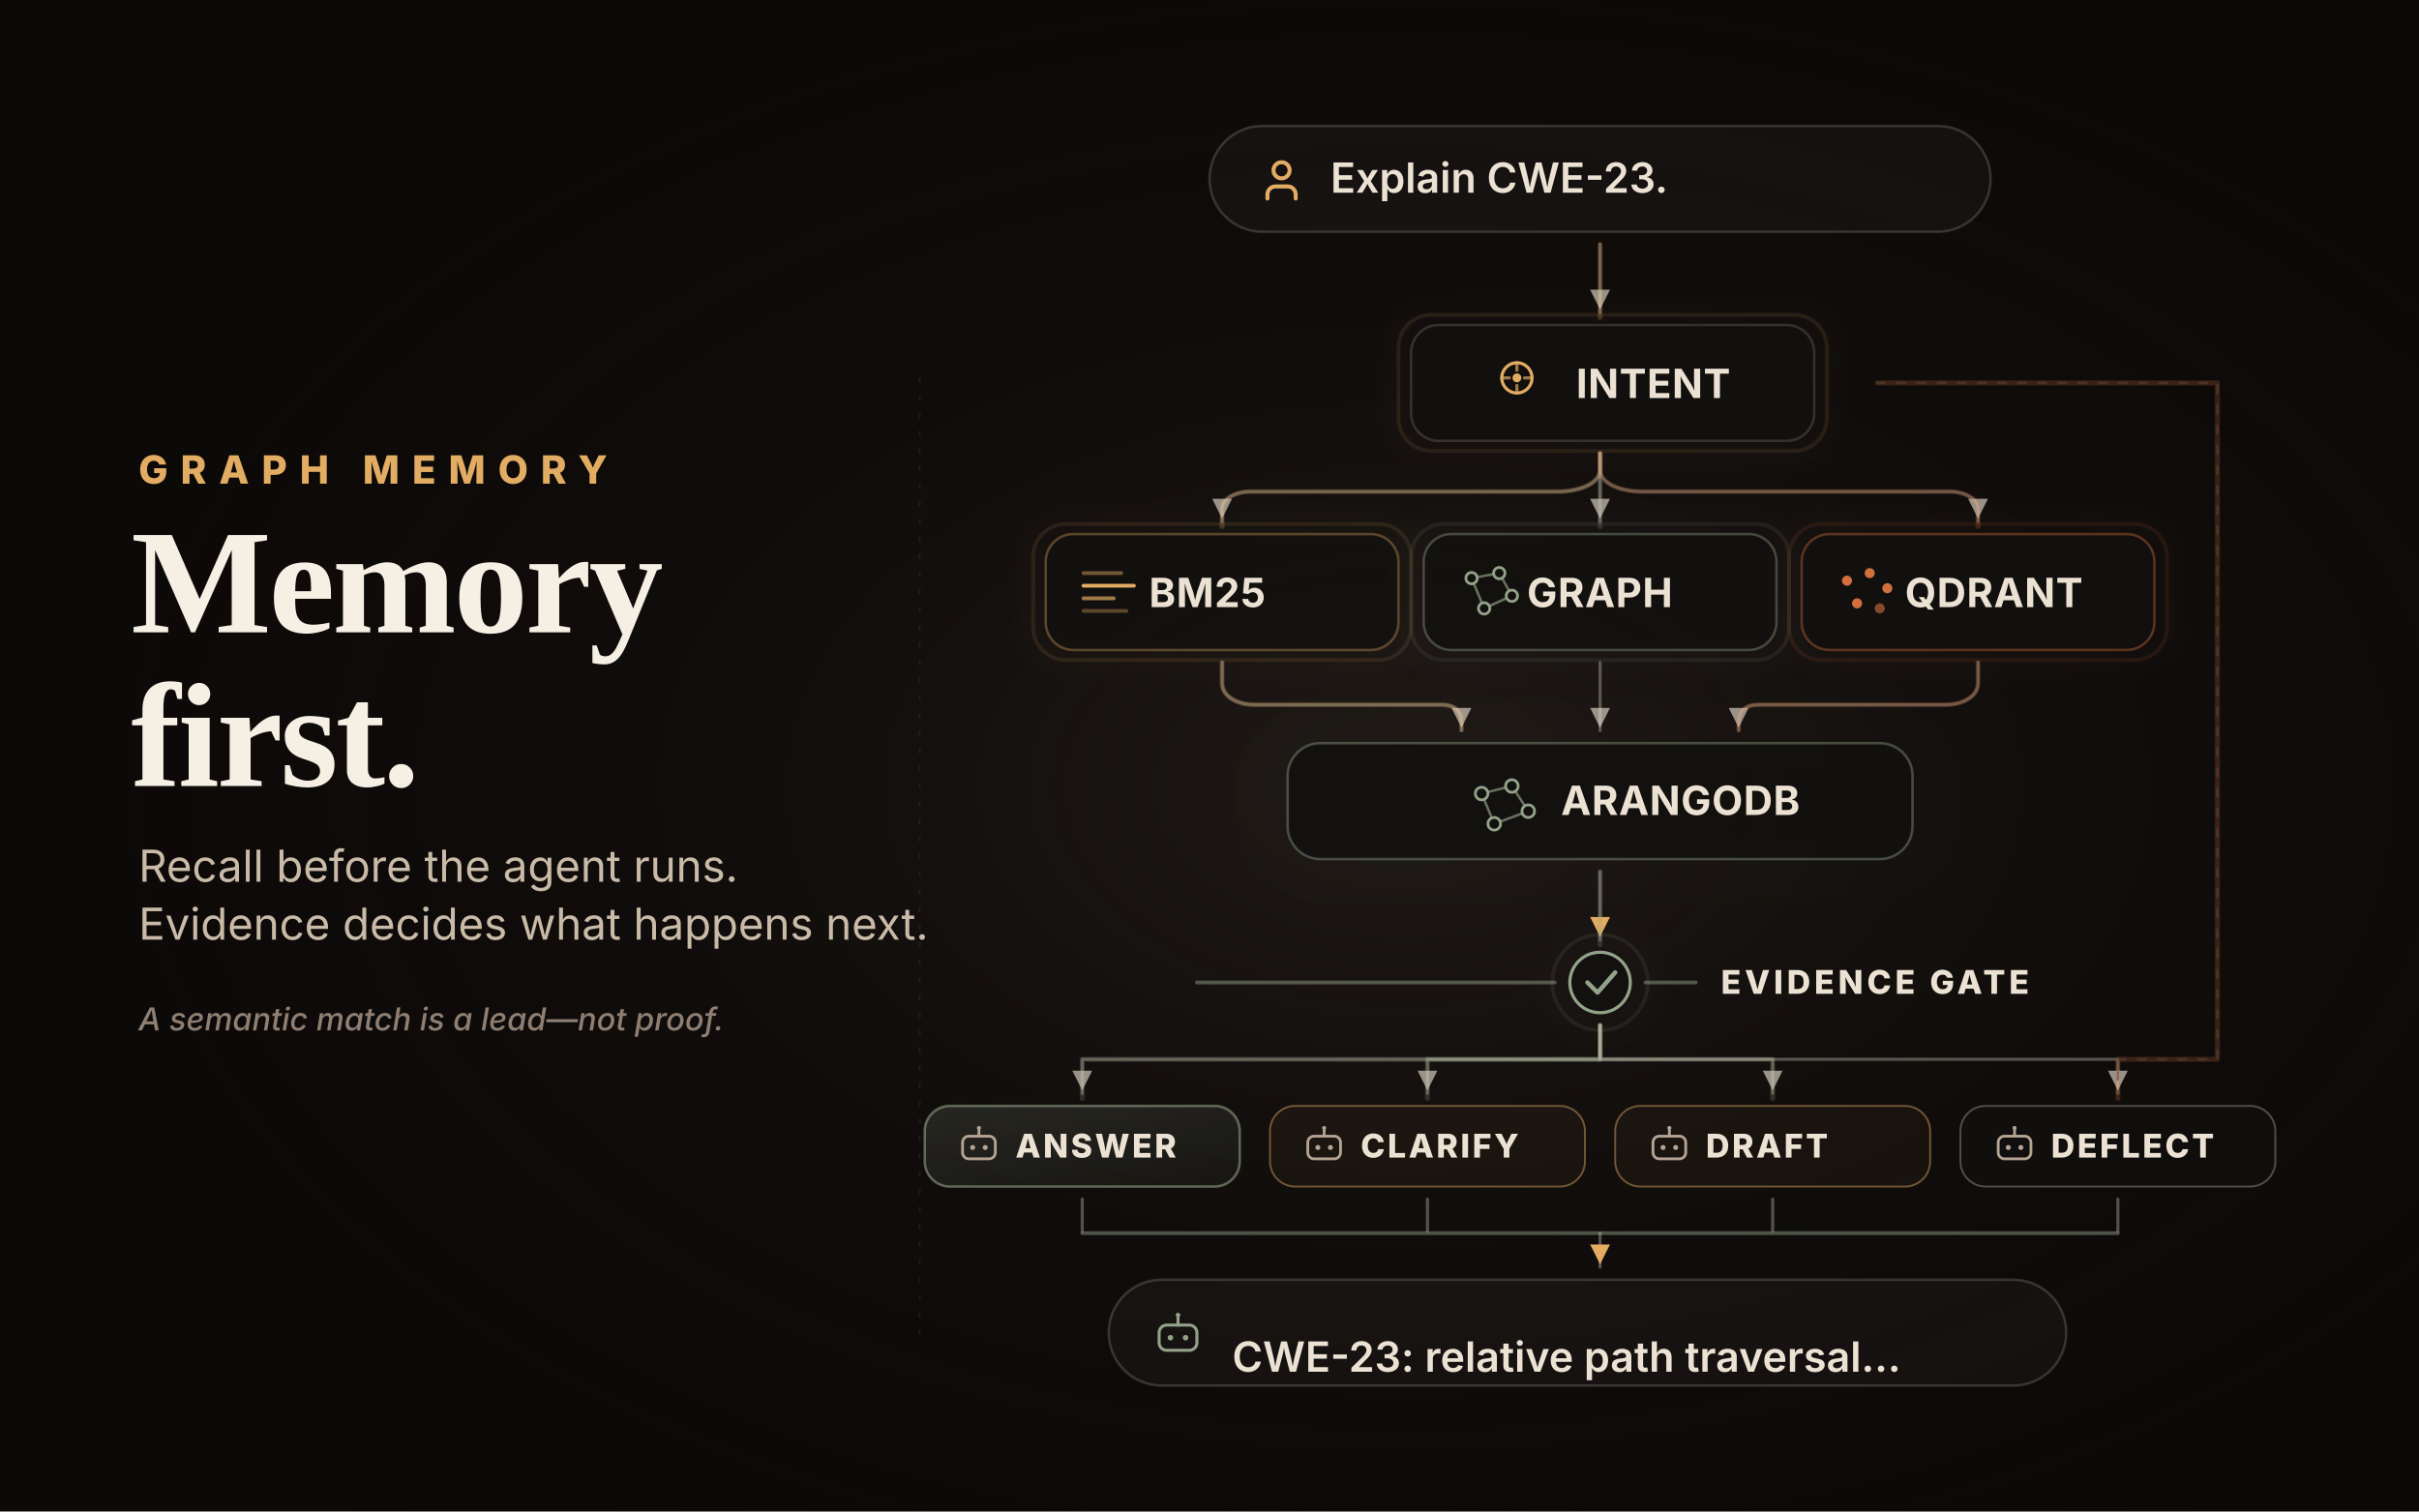
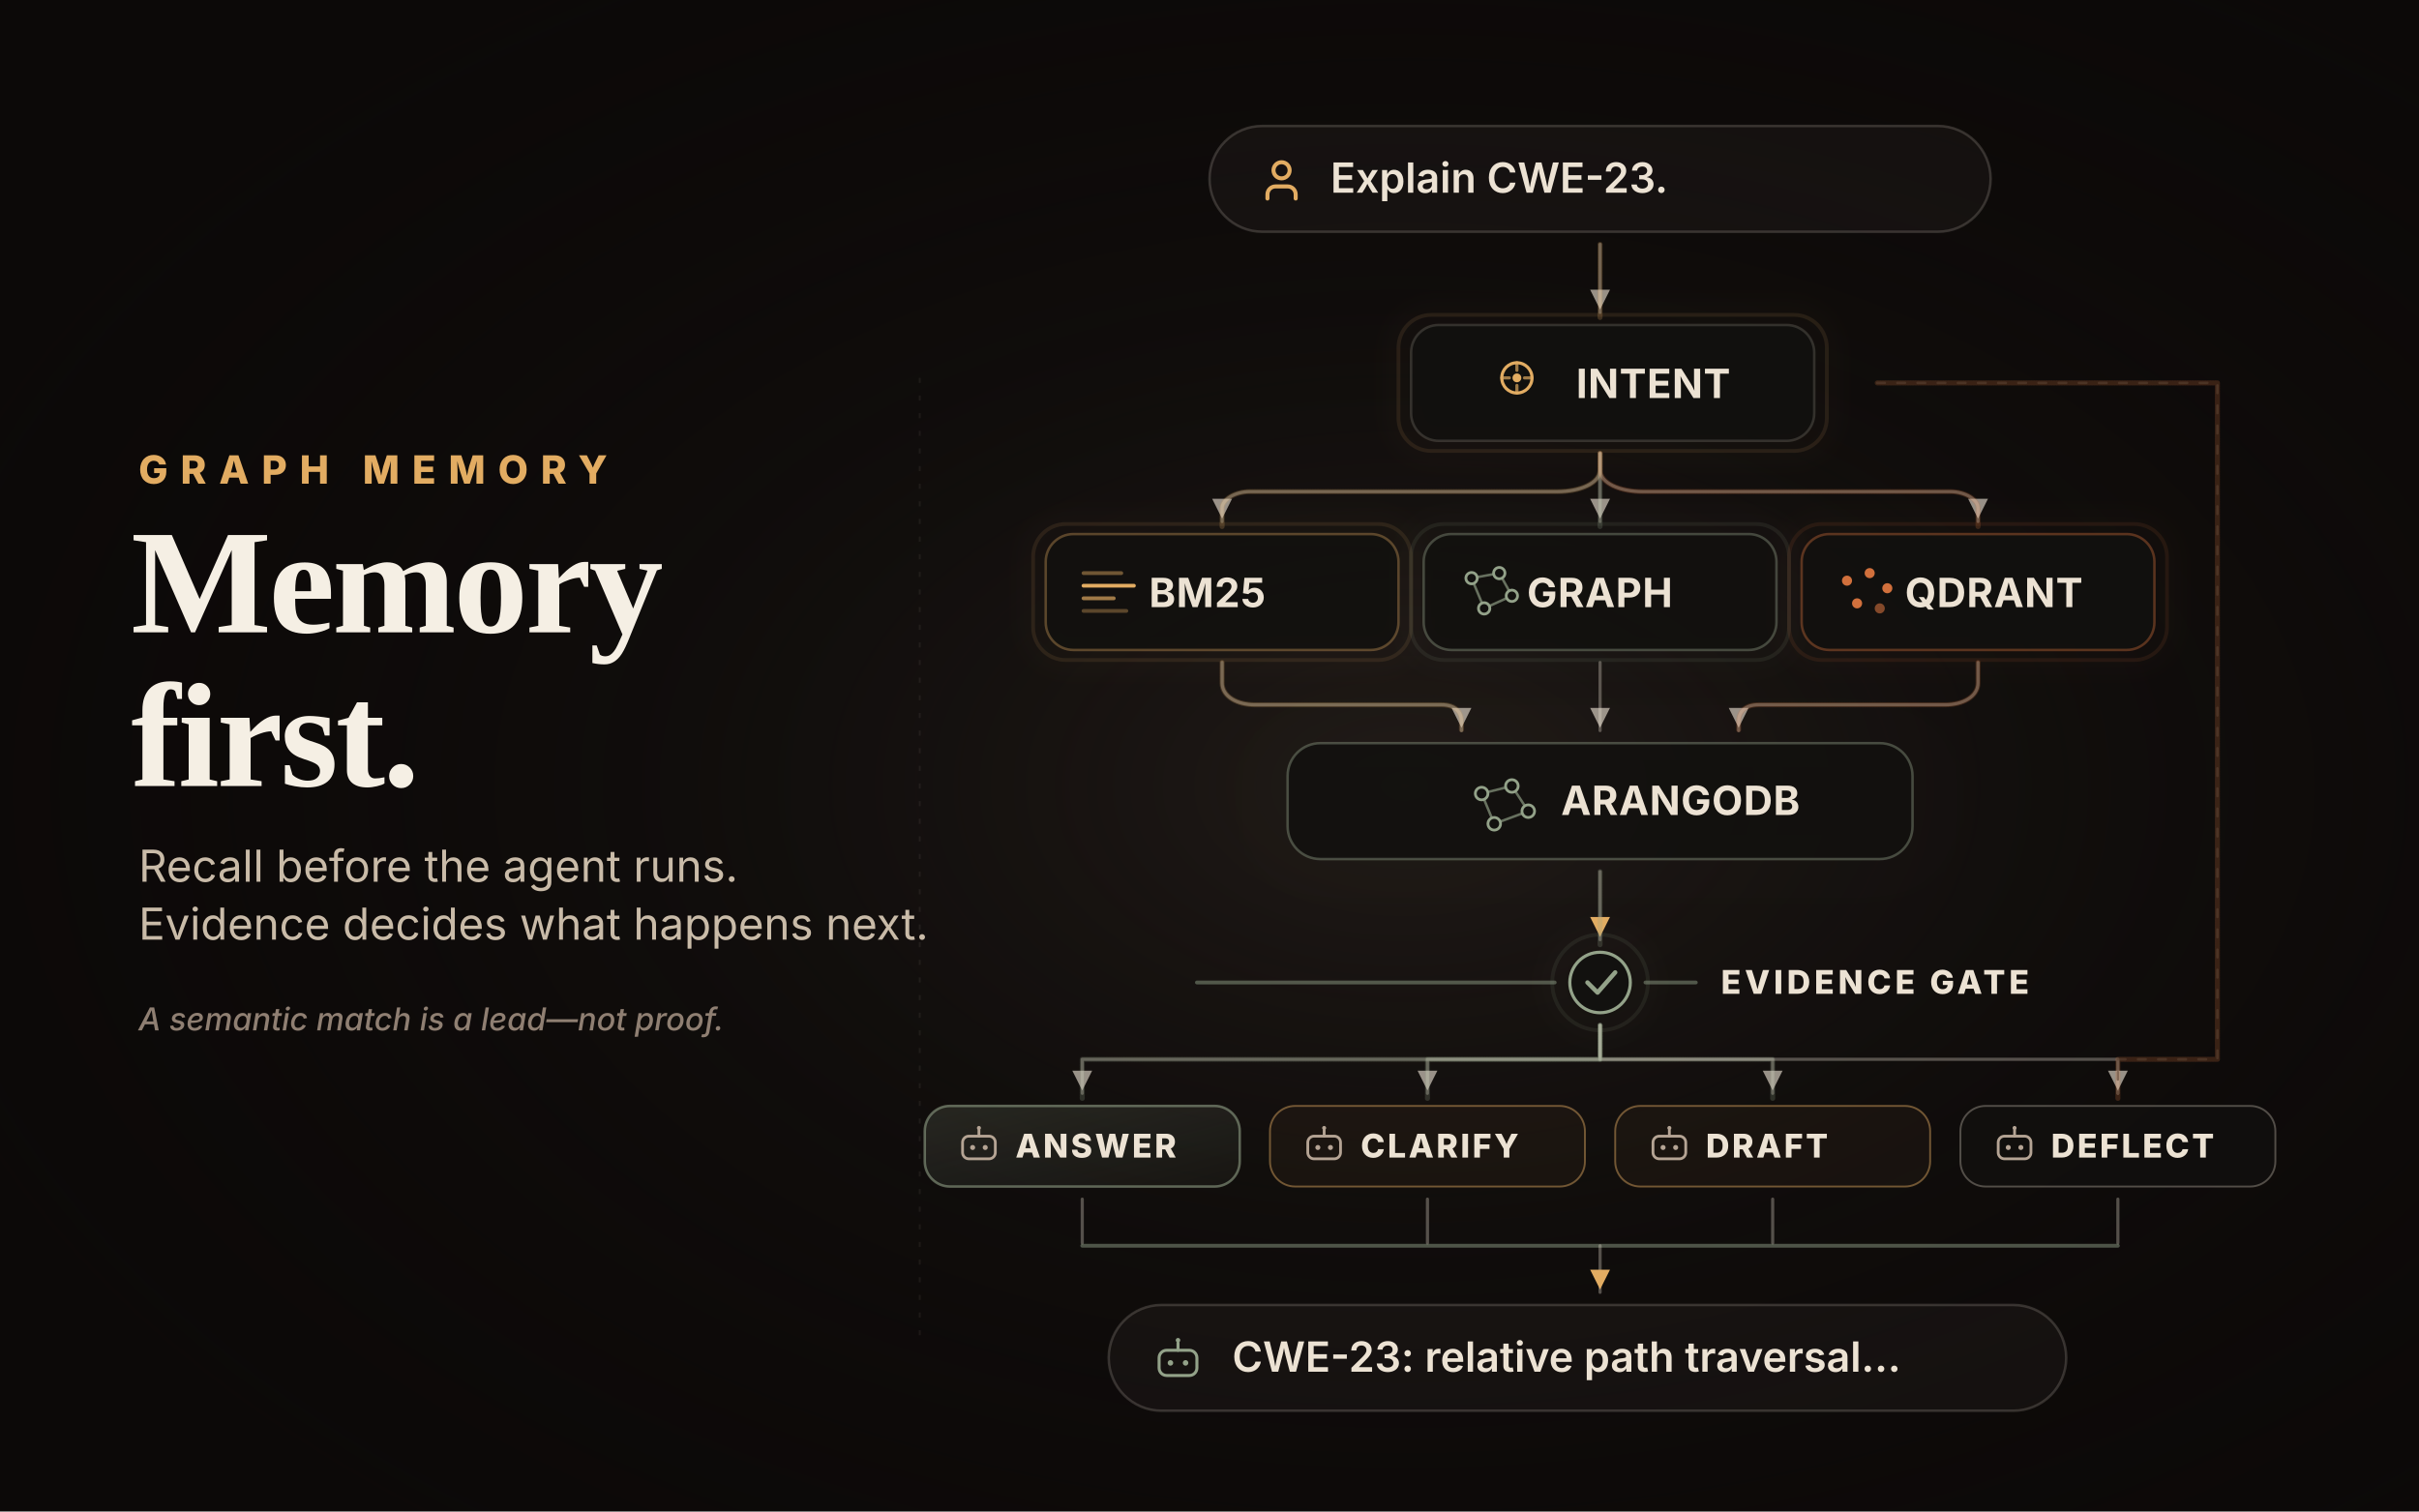
<svg xmlns="http://www.w3.org/2000/svg" viewBox="0 0 1920 1200" width="1920" height="1200" preserveAspectRatio="xMidYMid meet" role="img" aria-labelledby="memory-pipeline-title memory-pipeline-desc" tabindex="0">
  <defs>
    <radialGradient id="bg-glow" cx="58%" cy="52%" r="66%">
      <stop offset="0" stop-color="#261f1b" stop-opacity="0.78" />
      <stop offset="0.46" stop-color="#151210" stop-opacity="0.42" />
      <stop offset="1" stop-color="#0c0908" stop-opacity="0" />
    </radialGradient>
    <linearGradient id="answer-fill" x1="0" y1="0" x2="1" y2="1">
      <stop offset="0" stop-color="#93a289" stop-opacity="0.17" />
      <stop offset="1" stop-color="#93a289" stop-opacity="0.05" />
    </linearGradient>
    <marker id="flow-arrow" viewBox="0 0 10 10" refX="8" refY="5" markerWidth="9" markerHeight="9" orient="auto-start-reverse">
      <path d="M 0 1.5 L 7 5 L 0 8.5 z" fill="rgba(236,226,211,0.62)" />
    </marker>
    <marker id="flow-arrow-ember" viewBox="0 0 10 10" refX="8" refY="5" markerWidth="9" markerHeight="9" orient="auto-start-reverse">
      <path d="M 0 1.5 L 7 5 L 0 8.5 z" fill="#d1703c" />
    </marker>
    <marker id="flow-arrow-brass" viewBox="0 0 10 10" refX="8" refY="5" markerWidth="9" markerHeight="9" orient="auto-start-reverse">
      <path d="M 0 1.5 L 7 5 L 0 8.5 z" fill="#e2ac62" />
    </marker>
    <filter id="soft-glow" x="-80%" y="-80%" width="260%" height="260%">
      <feGaussianBlur stdDeviation="10" result="blur" />
      <feMerge>
        <feMergeNode in="blur" />
        <feMergeNode in="SourceGraphic" />
      </feMerge>
    </filter>
    <filter id="wide-glow" x="-120%" y="-120%" width="340%" height="340%">
      <feGaussianBlur stdDeviation="22" />
    </filter>
    <style>
      #memory-pipeline .sans {
        font-family: Inter, ui-sans-serif, system-ui, -apple-system, BlinkMacSystemFont, "Segoe UI", sans-serif;
      }
      #memory-pipeline .mono {
        font-family: ui-monospace, SFMono-Regular, Menlo, Monaco, Consolas, "Liberation Mono", monospace;
      }
      #memory-pipeline .eyebrow {
        fill: #e2ac62;
        font-size: 31px;
        font-weight: 760;
        letter-spacing: 10px;
      }
      #memory-pipeline .serif {
        font-family: Fraunces, Georgia, "Times New Roman", serif;
      }
      #memory-pipeline .headline {
        fill: #f5efe4;
        font-size: 118px;
        font-weight: 720;
        letter-spacing: -2px;
      }
      #memory-pipeline .subhead {
        fill: #c9bba8;
        font-size: 35px;
        font-weight: 430;
      }
      #memory-pipeline .footer {
        fill: #8f7f72;
        font-size: 25px;
        font-weight: 480;
        font-style: italic;
      }
      #memory-pipeline .stage-name {
        fill: #ece2d3;
        font-size: 32px;
        font-weight: 660;
        letter-spacing: 0.5px;
      }
      #memory-pipeline .query-label {
        fill: #e2ac62;
        font-size: 19px;
        font-weight: 760;
        letter-spacing: 3px;
      }
      #memory-pipeline .query-text {
        fill: #ece2d3;
        font-size: 33px;
        font-weight: 570;
      }
      #memory-pipeline .gate-name {
        fill: #ece2d3;
        font-size: 26px;
        font-weight: 760;
        letter-spacing: 3px;
      }
      #memory-pipeline .outcome-name {
        fill: #ece2d3;
        font-size: 26px;
        font-weight: 760;
        letter-spacing: 2px;
      }
      #memory-pipeline .terminal-label {
        fill: #b5a494;
        font-size: 26px;
        font-weight: 720;
        letter-spacing: 4px;
      }

      #memory-pipeline .panel {
        fill: rgba(18, 17, 15, 0.86);
        stroke: rgba(236, 226, 211, 0.16);
        stroke-width: 2;
      }
      #memory-pipeline .panel-soft {
        fill: rgba(18, 17, 15, 0.68);
        stroke: rgba(236, 226, 211, 0.30);
        stroke-width: 1.5;
      }
      #memory-pipeline .query-shell {
        fill: rgba(236, 226, 211, 0.035);
        stroke: rgba(236, 226, 211, 0.18);
        stroke-width: 2;
      }
      #memory-pipeline .base-path {
        fill: none;
        stroke: rgba(236, 226, 211, 0.32);
        stroke-width: 2.5;
        stroke-linecap: round;
        stroke-linejoin: round;
      }
      #memory-pipeline .base-path-faint {
        fill: none;
        stroke: #39332e;
        stroke-width: 2;
        stroke-linecap: round;
        stroke-dasharray: 6 10;
        opacity: 0.58;
      }
      #memory-pipeline .flow-path {
        fill: none;
        stroke-width: 4;
        stroke-linecap: round;
        stroke-linejoin: round;
        stroke-dasharray: 1;
        stroke-dashoffset: 0;
        opacity: 0.22;
      }
      #memory-pipeline .flow-amber { stroke: #e2ac62; }
      #memory-pipeline .flow-violet { stroke: #d1703c; }
      #memory-pipeline .flow-mint { stroke: #93a289; }
      #memory-pipeline .stage-halo {
        fill: none;
        stroke-width: 3;
        opacity: 0.12;
      }
      #memory-pipeline .halo-amber { stroke: #e2ac62; }
      #memory-pipeline .halo-violet { stroke: #d1703c; }
      #memory-pipeline .halo-mint { stroke: #93a289; }
      #memory-pipeline .intent-mark {
        fill: none;
        stroke: #e2ac62;
        stroke-width: 2.5;
        stroke-linecap: round;
      }
      #memory-pipeline .bm25-line {
        stroke: #e2ac62;
        stroke-width: 3;
        stroke-linecap: round;
      }
      #memory-pipeline .q-node {
        fill: #d1703c;
      }
      #memory-pipeline .q-edge {
        stroke: rgba(209, 112, 60, 0.7);
        stroke-width: 1.5;
      }
      #memory-pipeline .graph-edge {
        stroke: rgba(147, 162, 137, 0.66);
        stroke-width: 2;
      }
      #memory-pipeline .graph-node {
        fill: #12110f;
        stroke: #93a289;
        stroke-width: 2.2;
      }
      #memory-pipeline .gate-line {
        stroke: rgba(147, 162, 137, 0.48);
        stroke-width: 3;
        stroke-linecap: round;
      }
      #memory-pipeline .gate-ring {
        fill: #12110f;
        stroke: #93a289;
        stroke-width: 2.5;
      }
      #memory-pipeline .gate-check {
        fill: none;
        stroke: #93a289;
        stroke-width: 3.5;
        stroke-linecap: round;
        stroke-linejoin: round;
      }
      #memory-pipeline .answer-shell {
        fill: url(#answer-fill);
        stroke: rgba(147, 162, 137, 0.58);
        stroke-width: 2;
      }
      #memory-pipeline .clarify-shell {
        fill: rgba(226, 172, 98, 0.045);
        stroke: rgba(226, 172, 98, 0.45);
        stroke-width: 1.5;
      }
      #memory-pipeline .scan-shell {
        fill: rgba(209, 112, 60, 0.05);
        stroke: rgba(209, 112, 60, 0.55);
        stroke-width: 2;
        stroke-dasharray: 7 7;
      }
      #memory-pipeline .panel-02a { stroke: rgba(226, 172, 98, 0.34); }
      #memory-pipeline .panel-02b { stroke: rgba(209, 112, 60, 0.38); }
      #memory-pipeline .panel-03  { stroke: rgba(147, 162, 137, 0.40); }
      #memory-pipeline .panel-02g { stroke: rgba(147, 162, 137, 0.38); }

      @media (prefers-reduced-motion: no-preference) {
        @keyframes draw-query { 0%, 2% { stroke-dashoffset: 1; opacity: 0; } 8% { opacity: 1; } 12%, 20% { stroke-dashoffset: 0; opacity: 1; } 26%, 100% { stroke-dashoffset: 0; opacity: 0.18; } }
        @keyframes pulse-intent { 0%, 8%, 100% { opacity: 0; transform: scale(0.96); } 13%, 21% { opacity: 0.75; transform: scale(1); } 27% { opacity: 0.12; transform: scale(1.04); } }
        @keyframes draw-split { 0%, 13% { stroke-dashoffset: 1; opacity: 0; } 17% { opacity: 1; } 23%, 28% { stroke-dashoffset: 0; opacity: 1; } 33%, 100% { stroke-dashoffset: 0; opacity: 0.18; } }
        @keyframes pulse-recall { 0%, 18%, 100% { opacity: 0; transform: scale(0.97); } 24%, 31% { opacity: 0.72; transform: scale(1); } 36% { opacity: 0.10; transform: scale(1.03); } }
        @keyframes draw-merge { 0%, 24% { stroke-dashoffset: 1; opacity: 0; } 28% { opacity: 1; } 34%, 38% { stroke-dashoffset: 0; opacity: 1; } 43%, 100% { stroke-dashoffset: 0; opacity: 0.18; } }
        @keyframes pulse-record { 0%, 30%, 100% { opacity: 0; transform: scale(0.98); } 36%, 43% { opacity: 0.7; transform: scale(1.035); } 48% { opacity: 0.10; transform: scale(1.035); } }
        @keyframes draw-gate { 0%, 36% { stroke-dashoffset: 1; opacity: 0; } 40% { opacity: 1; } 46%, 50% { stroke-dashoffset: 0; opacity: 1; } 55%, 100% { stroke-dashoffset: 0; opacity: 0.18; } }
        @keyframes pulse-gate { 0%, 40%, 100% { opacity: 0; transform: scale(0.9); } 46%, 56% { opacity: 0.8; transform: scale(1); } 62% { opacity: 0.14; transform: scale(1.06); } }
        @keyframes query-dot {
          0%, 2% { transform: scale(0.7); opacity: 0.3; }
          10%, 22% { transform: scale(1.15); opacity: 1; }
          32%, 100% { transform: scale(1); opacity: 0.55; }
        }
        #memory-pipeline .query-flow { animation: draw-query 6s ease-in-out infinite; }
        #memory-pipeline .intent-halo {
          transform-origin: 1070px 334px;
          animation: pulse-intent 6s ease-in-out infinite;
        }
        #memory-pipeline .split-flow { animation: draw-split 6s ease-in-out infinite; }
        #memory-pipeline .bm25-halo {
          transform-origin: 770px 500px;
          animation: pulse-recall 6s ease-in-out infinite;
        }
        #memory-pipeline .graph-halo {
          transform-origin: 1070px 500px;
          animation: pulse-recall 6s ease-in-out infinite;
        }
        #memory-pipeline .qdrant-halo {
          transform-origin: 1370px 500px;
          animation: pulse-recall 6s ease-in-out infinite;
        }
        #memory-pipeline .merge-flow { animation: draw-merge 6s ease-in-out infinite; }
        #memory-pipeline .record-halo {
          transform-origin: 1070px 666px;
          animation: pulse-record 6s ease-in-out infinite;
        }
        #memory-pipeline .gate-flow { animation: draw-gate 6s ease-in-out infinite; }
        #memory-pipeline .gate-halo {
          transform-origin: 1070px 810px;
          animation: pulse-gate 6s ease-in-out infinite;
        }
        #memory-pipeline .query-dot { transform-origin: 817px 173px; animation: query-dot 6s ease-in-out infinite; }
        @keyframes deflect-run { 0%, 78% { stroke-dashoffset: 1; opacity: 0; } 80% { opacity: 0.9; } 84%, 96% { stroke-dashoffset: 0; opacity: 0.9; } 99%, 100% { stroke-dashoffset: 0; opacity: 0; } }
        @keyframes pill-cycle-deflect { 0%, 85% { opacity: 0.45; } 87%, 99% { opacity: 1; } 100% { opacity: 0.45; } }
        @keyframes qph1 { 0% { opacity: 0; } 0.5% { opacity: 0; } 2.0% { opacity: 1; } 25.5% { opacity: 1; } 27.0% { opacity: 0; } 100% { opacity: 0; } }
        @keyframes qph2 { 0% { opacity: 0; } 25.5% { opacity: 0; } 27.0% { opacity: 1; } 50.5% { opacity: 1; } 52.0% { opacity: 0; } 100% { opacity: 0; } }
        @keyframes qph3 { 0% { opacity: 0; } 50.5% { opacity: 0; } 52.0% { opacity: 1; } 75.5% { opacity: 1; } 77.0% { opacity: 0; } 100% { opacity: 0; } }
        @keyframes qph4 { 0% { opacity: 0; } 0.5% { opacity: 1; } 2.0% { opacity: 0; } 75.5% { opacity: 0; } 77.0% { opacity: 1; } 100% { opacity: 0; } }
        @keyframes rph1 { 0% { opacity: 0; } 12.0% { opacity: 0; } 13.5% { opacity: 1; } 25.5% { opacity: 1; } 27.0% { opacity: 0; } 100% { opacity: 0; } }
        @keyframes rph2 { 0% { opacity: 0; } 37.0% { opacity: 0; } 38.5% { opacity: 1; } 50.5% { opacity: 1; } 52.0% { opacity: 0; } 100% { opacity: 0; } }
        @keyframes rph3 { 0% { opacity: 0; } 62.0% { opacity: 0; } 63.5% { opacity: 1; } 75.5% { opacity: 1; } 77.0% { opacity: 0; } 100% { opacity: 0; } }
        @keyframes rph4 { 0% { opacity: 0; } 0.5% { opacity: 1; } 2.0% { opacity: 0; } 87.0% { opacity: 0; } 88.5% { opacity: 1; } 100% { opacity: 0; } }
        @keyframes pillph1 { 0% { opacity: 0.45; } 11.5% { opacity: 0.45; } 13.0% { opacity: 1; } 24.0% { opacity: 1; } 25.5% { opacity: 0.45; } 100% { opacity: 0.45; } }
        @keyframes pillph2 { 0% { opacity: 0.45; } 36.5% { opacity: 0.45; } 38.0% { opacity: 1; } 49.0% { opacity: 1; } 50.5% { opacity: 0.45; } 100% { opacity: 0.45; } }
        @keyframes pillph3 { 0% { opacity: 0.45; } 61.5% { opacity: 0.45; } 63.0% { opacity: 1; } 74.0% { opacity: 1; } 75.5% { opacity: 0.45; } 100% { opacity: 0.45; } }
        @keyframes pillph4 { 0% { opacity: 0.45; } 0.5% { opacity: 0.45; } 86.5% { opacity: 0.45; } 88.0% { opacity: 1; } 99.0% { opacity: 1; } 100% { opacity: 0.45; } }
        @keyframes flowph1 { 0% { opacity: 0; } 10.5% { opacity: 0; } 11.5% { opacity: 0.9; } 15.0% { opacity: 0.9; } 17.0% { opacity: 0; } 100% { opacity: 0; } }
        @keyframes flowph2 { 0% { opacity: 0; } 35.5% { opacity: 0; } 36.5% { opacity: 0.9; } 40.0% { opacity: 0.9; } 42.0% { opacity: 0; } 100% { opacity: 0; } }
        @keyframes flowph3 { 0% { opacity: 0; } 60.5% { opacity: 0; } 61.5% { opacity: 0.9; } 65.0% { opacity: 0.9; } 67.0% { opacity: 0; } 100% { opacity: 0; } }
        @keyframes flowph4 { 0% { opacity: 0; } 85.5% { opacity: 0; } 86.5% { opacity: 0.9; } 90.0% { opacity: 0.9; } 92.0% { opacity: 0; } 100% { opacity: 0; } }
        #memory-pipeline .q1 { animation: qph1 24s linear infinite; }
        #memory-pipeline .q2 { animation: qph2 24s linear infinite; }
        #memory-pipeline .q3 { animation: qph3 24s linear infinite; }
        #memory-pipeline .q4 { animation: qph4 24s linear infinite; }
        #memory-pipeline .r1 { animation: rph1 24s linear infinite; }
        #memory-pipeline .r2 { animation: rph2 24s linear infinite; }
        #memory-pipeline .r3 { animation: rph3 24s linear infinite; }
        #memory-pipeline .r4 { animation: rph4 24s linear infinite; }
        #memory-pipeline .route-flow-1 { stroke-dashoffset: 0; animation: flowph1 24s linear infinite; }
        #memory-pipeline .route-flow-2 { stroke-dashoffset: 0; animation: flowph2 24s linear infinite; }
        #memory-pipeline .route-flow-3 { stroke-dashoffset: 0; animation: flowph3 24s linear infinite; }
        #memory-pipeline .route-pill-1 { animation: pillph1 24s linear infinite; }
        #memory-pipeline .route-pill-2 { animation: pillph2 24s linear infinite; }
        #memory-pipeline .route-pill-3 { animation: pillph3 24s linear infinite; }
        #memory-pipeline .route-pill-4 { animation: pill-cycle-deflect 24s linear infinite; }
        #memory-pipeline .deflect-flow { animation: deflect-run 24s linear infinite; }
      }
    </style>
  </defs>
  <g id="memory-pipeline">
    <rect width="1920" height="1200" fill="#0c0908" />
    <rect width="1920" height="1200" fill="url(#bg-glow)" />
    <g aria-label="Card heading" transform="translate(0 -62)">
      <text x="110" y="446" class="sans eyebrow">GRAPH MEMORY</text>
      <text x="104" y="564" class="serif headline">Memory</text>
      <text x="104" y="686" class="serif headline">first.</text>
      <text x="110" y="762" class="sans subhead">Recall before the agent runs.</text>
      <text x="110" y="808" class="sans subhead">Evidence decides what happens next.</text>
      <text x="110" y="880" class="sans footer">A semantic match is a lead—not proof.</text>
    </g>
    <line x1="730" y1="300" x2="730" y2="1060" stroke="rgba(236,226,211,0.07)" stroke-dasharray="4 10" stroke-width="1.5" />
    <g transform="translate(200 -30)">
      <g aria-label="Example question">
        <rect x="760" y="130" width="620" height="84" rx="42" class="query-shell" />
        <g transform="translate(798 154) scale(1.6)" aria-hidden="true" fill="none" stroke="#e2ac62" stroke-width="2" stroke-linecap="round" stroke-linejoin="round">
          <path d="M19 21v-2a4 4 0 0 0-4-4H9a4 4 0 0 0-4 4v2" />
          <circle cx="12" cy="7" r="4" />
        </g>
        <text x="856" y="183" class="sans query-text q1">Explain CWE-23.</text>
        <text x="856" y="183" class="sans query-text q2" opacity="0">How do I secure it?</text>
        <text x="856" y="183" class="sans query-text q3" opacity="0">Draft a fix runbook.</text>
        <text x="856" y="183" class="sans query-text q4" opacity="0">What's the weather?</text>
      </g>
      <g aria-label="Intent stage">
        <path d="M 1070 224 V278" class="base-path" marker-end="url(#flow-arrow)" />
        <path d="M 1070 224 V282" class="flow-path flow-amber query-flow" pathLength="1" />
        <rect x="910" y="280" width="340" height="108" rx="26" class="stage-halo halo-amber intent-halo" filter="url(#soft-glow)" />
        <rect x="920" y="288" width="320" height="92" rx="22" class="panel" />
        <g transform="translate(988 316)" aria-hidden="true">
          <circle cx="16" cy="14" r="12" class="intent-mark" />
          <path d="M16 2 V8 M16 20 V26 M4 14 H10 M22 14 H28" class="intent-mark" opacity="0.68" />
          <circle cx="16" cy="14" r="3.5" fill="#e2ac62" />
        </g>
        <text x="1051" y="346" class="sans stage-name">INTENT</text>
      </g>
      <g aria-label="Hybrid recall stage">
        <path d="M 1070 390 V402.9 C 1070 413.7 1054 420.3 1036 420.3 H792 C 780 420.3 770 426.8 770 433.3 V444" class="base-path" marker-end="url(#flow-arrow)" />
        <path d="M 1070 390 V444" class="base-path" marker-end="url(#flow-arrow)" />
        <path d="M 1070 390 V402.9 C 1070 413.7 1086 420.3 1104 420.3 H1348 C 1360 420.3 1370 426.8 1370 433.3 V444" class="base-path" marker-end="url(#flow-arrow)" />
        <path d="M 1070 390 V402.9 C 1070 413.7 1054 420.3 1036 420.3 H792 C 780 420.3 770 426.8 770 433.3 V448" class="flow-path flow-amber split-flow" pathLength="1" />
        <path d="M 1070 390 V448" class="flow-path flow-mint split-flow" pathLength="1" />
        <path d="M 1070 390 V402.9 C 1070 413.7 1086 420.3 1104 420.3 H1348 C 1360 420.3 1370 426.8 1370 433.3 V448" class="flow-path flow-violet split-flow" pathLength="1" />
        <rect x="620" y="446" width="300" height="108" rx="26" class="stage-halo halo-amber bm25-halo" filter="url(#soft-glow)" />
        <rect x="630" y="454" width="280" height="92" rx="22" class="panel panel-02a" />
        <g transform="translate(660 481)" aria-hidden="true">
          <line x1="0" y1="4" x2="30" y2="4" class="bm25-line" opacity="0.45" />
          <line x1="0" y1="14" x2="40" y2="14" class="bm25-line" />
          <line x1="0" y1="24" x2="24" y2="24" class="bm25-line" opacity="0.68" />
          <line x1="0" y1="34" x2="34" y2="34" class="bm25-line" opacity="0.35" />
        </g>
        <text x="712" y="512" class="sans stage-name">BM25</text>
        <rect x="920" y="446" width="300" height="108" rx="26" class="stage-halo halo-mint graph-halo" filter="url(#soft-glow)" />
        <rect x="930" y="454" width="280" height="92" rx="22" class="panel panel-02g" />
        <g transform="translate(960 481)" aria-hidden="true">
          <line x1="8" y1="8" x2="30" y2="4" class="graph-edge" />
          <line x1="30" y1="4" x2="40" y2="22" class="graph-edge" />
          <line x1="8" y1="8" x2="18" y2="32" class="graph-edge" />
          <line x1="18" y1="32" x2="40" y2="22" class="graph-edge" />
          <circle cx="8" cy="8" r="4.5" class="graph-node" />
          <circle cx="30" cy="4" r="4.5" class="graph-node" />
          <circle cx="40" cy="22" r="4.5" class="graph-node" />
          <circle cx="18" cy="32" r="4.5" class="graph-node" />
        </g>
        <text x="1012" y="512" class="sans stage-name">GRAPH</text>
        <rect x="1220" y="446" width="300" height="108" rx="26" class="stage-halo halo-violet qdrant-halo" filter="url(#soft-glow)" />
        <rect x="1230" y="454" width="280" height="92" rx="22" class="panel panel-02b" />
        <g transform="translate(1260 481)" aria-hidden="true">
          <circle cx="6" cy="10" r="4" class="q-node" />
          <circle cx="24" cy="4" r="4" class="q-node" />
          <circle cx="38" cy="16" r="4" class="q-node" />
          <circle cx="14" cy="28" r="4" class="q-node" />
          <circle cx="32" cy="32" r="4" class="q-node" opacity="0.6" />
        </g>
        <text x="1312" y="512" class="sans stage-name">QDRANT</text>
      </g>
      <g aria-label="Canonical record and graph evidence stage">
        <path d="M 770 556 V572.1 C 770 583 782 589.5 796 589.5 H944 C 956 589.5 960 596.1 960 602.6 V610" class="base-path" marker-end="url(#flow-arrow)" />
        <path d="M 1070 556 V610" class="base-path" marker-end="url(#flow-arrow)" />
        <path d="M 1370 556 V572.1 C 1370 583 1358 589.5 1344 589.5 H1196 C 1184 589.5 1180 596.1 1180 602.6 V610" class="base-path" marker-end="url(#flow-arrow)" />
        <path d="M 770 556 V572.1 C 770 583 782 589.5 796 589.5 H944 C 956 589.5 960 596.1 960 602.6 V610" class="flow-path flow-amber merge-flow" pathLength="1" />
        <path d="M 1370 556 V572.1 C 1370 583 1358 589.5 1344 589.5 H1196 C 1184 589.5 1180 596.1 1180 602.6 V610" class="flow-path flow-violet merge-flow" pathLength="1" />
        <rect x="808" y="612" width="524" height="108" rx="32" class="stage-halo halo-mint record-halo" filter="url(#wide-glow)" />
        <rect x="822" y="620" width="496" height="92" rx="26" class="panel panel-03" />
        <g transform="translate(968 650)" aria-hidden="true">
          <line x1="8" y1="10" x2="32" y2="4" class="graph-edge" />
          <line x1="32" y1="4" x2="45" y2="24" class="graph-edge" />
          <line x1="8" y1="10" x2="18" y2="34" class="graph-edge" />
          <line x1="18" y1="34" x2="45" y2="24" class="graph-edge" />
          <circle cx="8" cy="10" r="5" class="graph-node" />
          <circle cx="32" cy="4" r="5" class="graph-node" />
          <circle cx="45" cy="24" r="5" class="graph-node" />
          <circle cx="18" cy="34" r="5" class="graph-node" />
        </g>
        <text x="1039" y="677" class="sans stage-name">ARANGODB</text>
      </g>
      <g aria-label="Evidence gate">
        <path d="M 1070 722 V776" class="base-path" marker-end="url(#flow-arrow-brass)" />
        <path d="M 1070 722 V780" class="flow-path flow-mint gate-flow" pathLength="1" />
        <circle cx="1070" cy="810" r="38" class="stage-halo halo-mint gate-halo" filter="url(#soft-glow)" />
        <line x1="750" y1="810" x2="1034" y2="810" class="gate-line" />
        <line x1="1106" y1="810" x2="1146" y2="810" class="gate-line" />
        <circle cx="1070" cy="810" r="24" class="gate-ring" />
        <path d="M 1060 810 L 1068 818 L 1082 802" class="gate-check" />
        <text x="1166" y="819" class="sans gate-name">EVIDENCE GATE</text>
      </g>
      <g aria-label="Bounded outcomes">
        <path d="M 1070 844 V871 H659 V898" class="base-path" marker-end="url(#flow-arrow)" />
        <path d="M 1070 844 V871 H933 V898" class="base-path" marker-end="url(#flow-arrow)" />
        <path d="M 1070 844 V871 H1207 V898" class="base-path" marker-end="url(#flow-arrow)" />
        <path d="M 1070 844 V871 H1481 V898" class="base-path" marker-end="url(#flow-arrow)" />
        <path d="M 1070 844 V871 H659 V902" class="flow-path flow-mint route-flow-1" pathLength="1" />
        <path d="M 1070 844 V871 H933 V902" class="flow-path flow-mint route-flow-2" pathLength="1" />
        <path d="M 1070 844 V871 H1207 V902" class="flow-path flow-mint route-flow-3" pathLength="1" />
        <path d="M 1290 334 H1560 V871 H1481 V898" class="base-path-faint" />
        <path d="M 1290 334 H1560 V871 H1481 V902" class="flow-path flow-violet deflect-flow" pathLength="1" />
        <g class="route-pill-1" aria-label="Answer outcome">
          <rect x="534" y="908" width="250" height="64" rx="20" class="answer-shell" />
          <g transform="translate(562 922)" aria-hidden="true" fill="none" stroke="#b5a494" stroke-width="2.2" stroke-linecap="round">
            <rect x="2" y="10" width="26" height="18" rx="5" />
            <line x1="15" y1="10" x2="15" y2="5" />
            <circle cx="15" cy="3.5" r="1.6" fill="#b5a494" stroke="none" />
            <circle cx="10" cy="19" r="2" fill="#b5a494" stroke="none" />
            <circle cx="20" cy="19" r="2" fill="#b5a494" stroke="none" />
          </g>
          <text x="606" y="949" class="sans outcome-name">ANSWER</text>
        </g>
        <g class="route-pill-2" aria-label="Clarify outcome">
          <rect x="808" y="908" width="250" height="64" rx="20" class="clarify-shell" />
          <g transform="translate(836 922)" aria-hidden="true" fill="none" stroke="#b5a494" stroke-width="2.2" stroke-linecap="round">
            <rect x="2" y="10" width="26" height="18" rx="5" />
            <line x1="15" y1="10" x2="15" y2="5" />
            <circle cx="15" cy="3.5" r="1.6" fill="#b5a494" stroke="none" />
            <circle cx="10" cy="19" r="2" fill="#b5a494" stroke="none" />
            <circle cx="20" cy="19" r="2" fill="#b5a494" stroke="none" />
          </g>
          <text x="880" y="949" class="sans outcome-name">CLARIFY</text>
        </g>
        <g class="route-pill-3" aria-label="Draft outcome">
          <rect x="1082" y="908" width="250" height="64" rx="20" class="clarify-shell" />
          <g transform="translate(1110 922)" aria-hidden="true" fill="none" stroke="#b5a494" stroke-width="2.2" stroke-linecap="round">
            <rect x="2" y="10" width="26" height="18" rx="5" />
            <line x1="15" y1="10" x2="15" y2="5" />
            <circle cx="15" cy="3.5" r="1.6" fill="#b5a494" stroke="none" />
            <circle cx="10" cy="19" r="2" fill="#b5a494" stroke="none" />
            <circle cx="20" cy="19" r="2" fill="#b5a494" stroke="none" />
          </g>
          <text x="1154" y="949" class="sans outcome-name">DRAFT</text>
        </g>
        <g class="route-pill-4" aria-label="Deflect outcome">
          <rect x="1356" y="908" width="250" height="64" rx="20" class="panel-soft" />
          <g transform="translate(1384 922)" aria-hidden="true" fill="none" stroke="#b5a494" stroke-width="2.2" stroke-linecap="round">
            <rect x="2" y="10" width="26" height="18" rx="5" />
            <line x1="15" y1="10" x2="15" y2="5" />
            <circle cx="15" cy="3.5" r="1.6" fill="#b5a494" stroke="none" />
            <circle cx="10" cy="19" r="2" fill="#b5a494" stroke="none" />
            <circle cx="20" cy="19" r="2" fill="#b5a494" stroke="none" />
          </g>
          <text x="1428" y="949" class="sans outcome-name">DEFLECT</text>
        </g>
        <g aria-label="Agent response to the human">
-           <path d="M 659 982 V1007.3" class="base-path" />
-           <path d="M 933 982 V1007.3" class="base-path" />
-           <path d="M 1207 982 V1007.3" class="base-path" />
-           <path d="M 1481 982 V1007.3" class="base-path" />
-           <line x1="659" y1="1009" x2="1481" y2="1009" class="gate-line" />
-           <path d="M 1070 1009 V1036" class="base-path" marker-end="url(#flow-arrow-brass)" />
-           <rect x="680" y="1046" width="760" height="84" rx="42" class="query-shell" />
-           <g transform="translate(718 1070)" aria-hidden="true" fill="none" stroke="#93a289" stroke-width="2.4" stroke-linecap="round">
+           <path d="M 659 982 V1016.8" class="base-path" />
+           <path d="M 933 982 V1016.8" class="base-path" />
+           <path d="M 1207 982 V1016.8" class="base-path" />
+           <path d="M 1481 982 V1016.8" class="base-path" />
+           <line x1="659" y1="1019" x2="1481" y2="1019" class="gate-line" />
+           <path d="M 1070 1019 V1056" class="base-path" marker-end="url(#flow-arrow-brass)" />
+           <rect x="680" y="1066" width="760" height="84" rx="42" class="query-shell" />
+           <g transform="translate(718 1090)" aria-hidden="true" fill="none" stroke="#93a289" stroke-width="2.4" stroke-linecap="round">
            <rect x="2" y="12" width="30" height="20" rx="6" />
            <line x1="17" y1="12" x2="17" y2="6" />
            <circle cx="17" cy="4" r="1.8" fill="#93a289" stroke="none" />
            <circle cx="11" cy="22" r="2.2" fill="#93a289" stroke="none" />
            <circle cx="23" cy="22" r="2.2" fill="#93a289" stroke="none" />
          </g>
          <text x="778" y="1119" class="sans query-text r1">CWE-23: relative path traversal…</text>
          <text x="778" y="1119" class="sans query-text r2" opacity="0">Which system do you mean?</text>
          <text x="778" y="1119" class="sans query-text r3" opacity="0">Draft ready for your signoff.</text>
          <text x="778" y="1119" class="sans query-text r4" opacity="0">That's outside this project.</text>
        </g>
      </g>
    </g>
  </g>
</svg>
